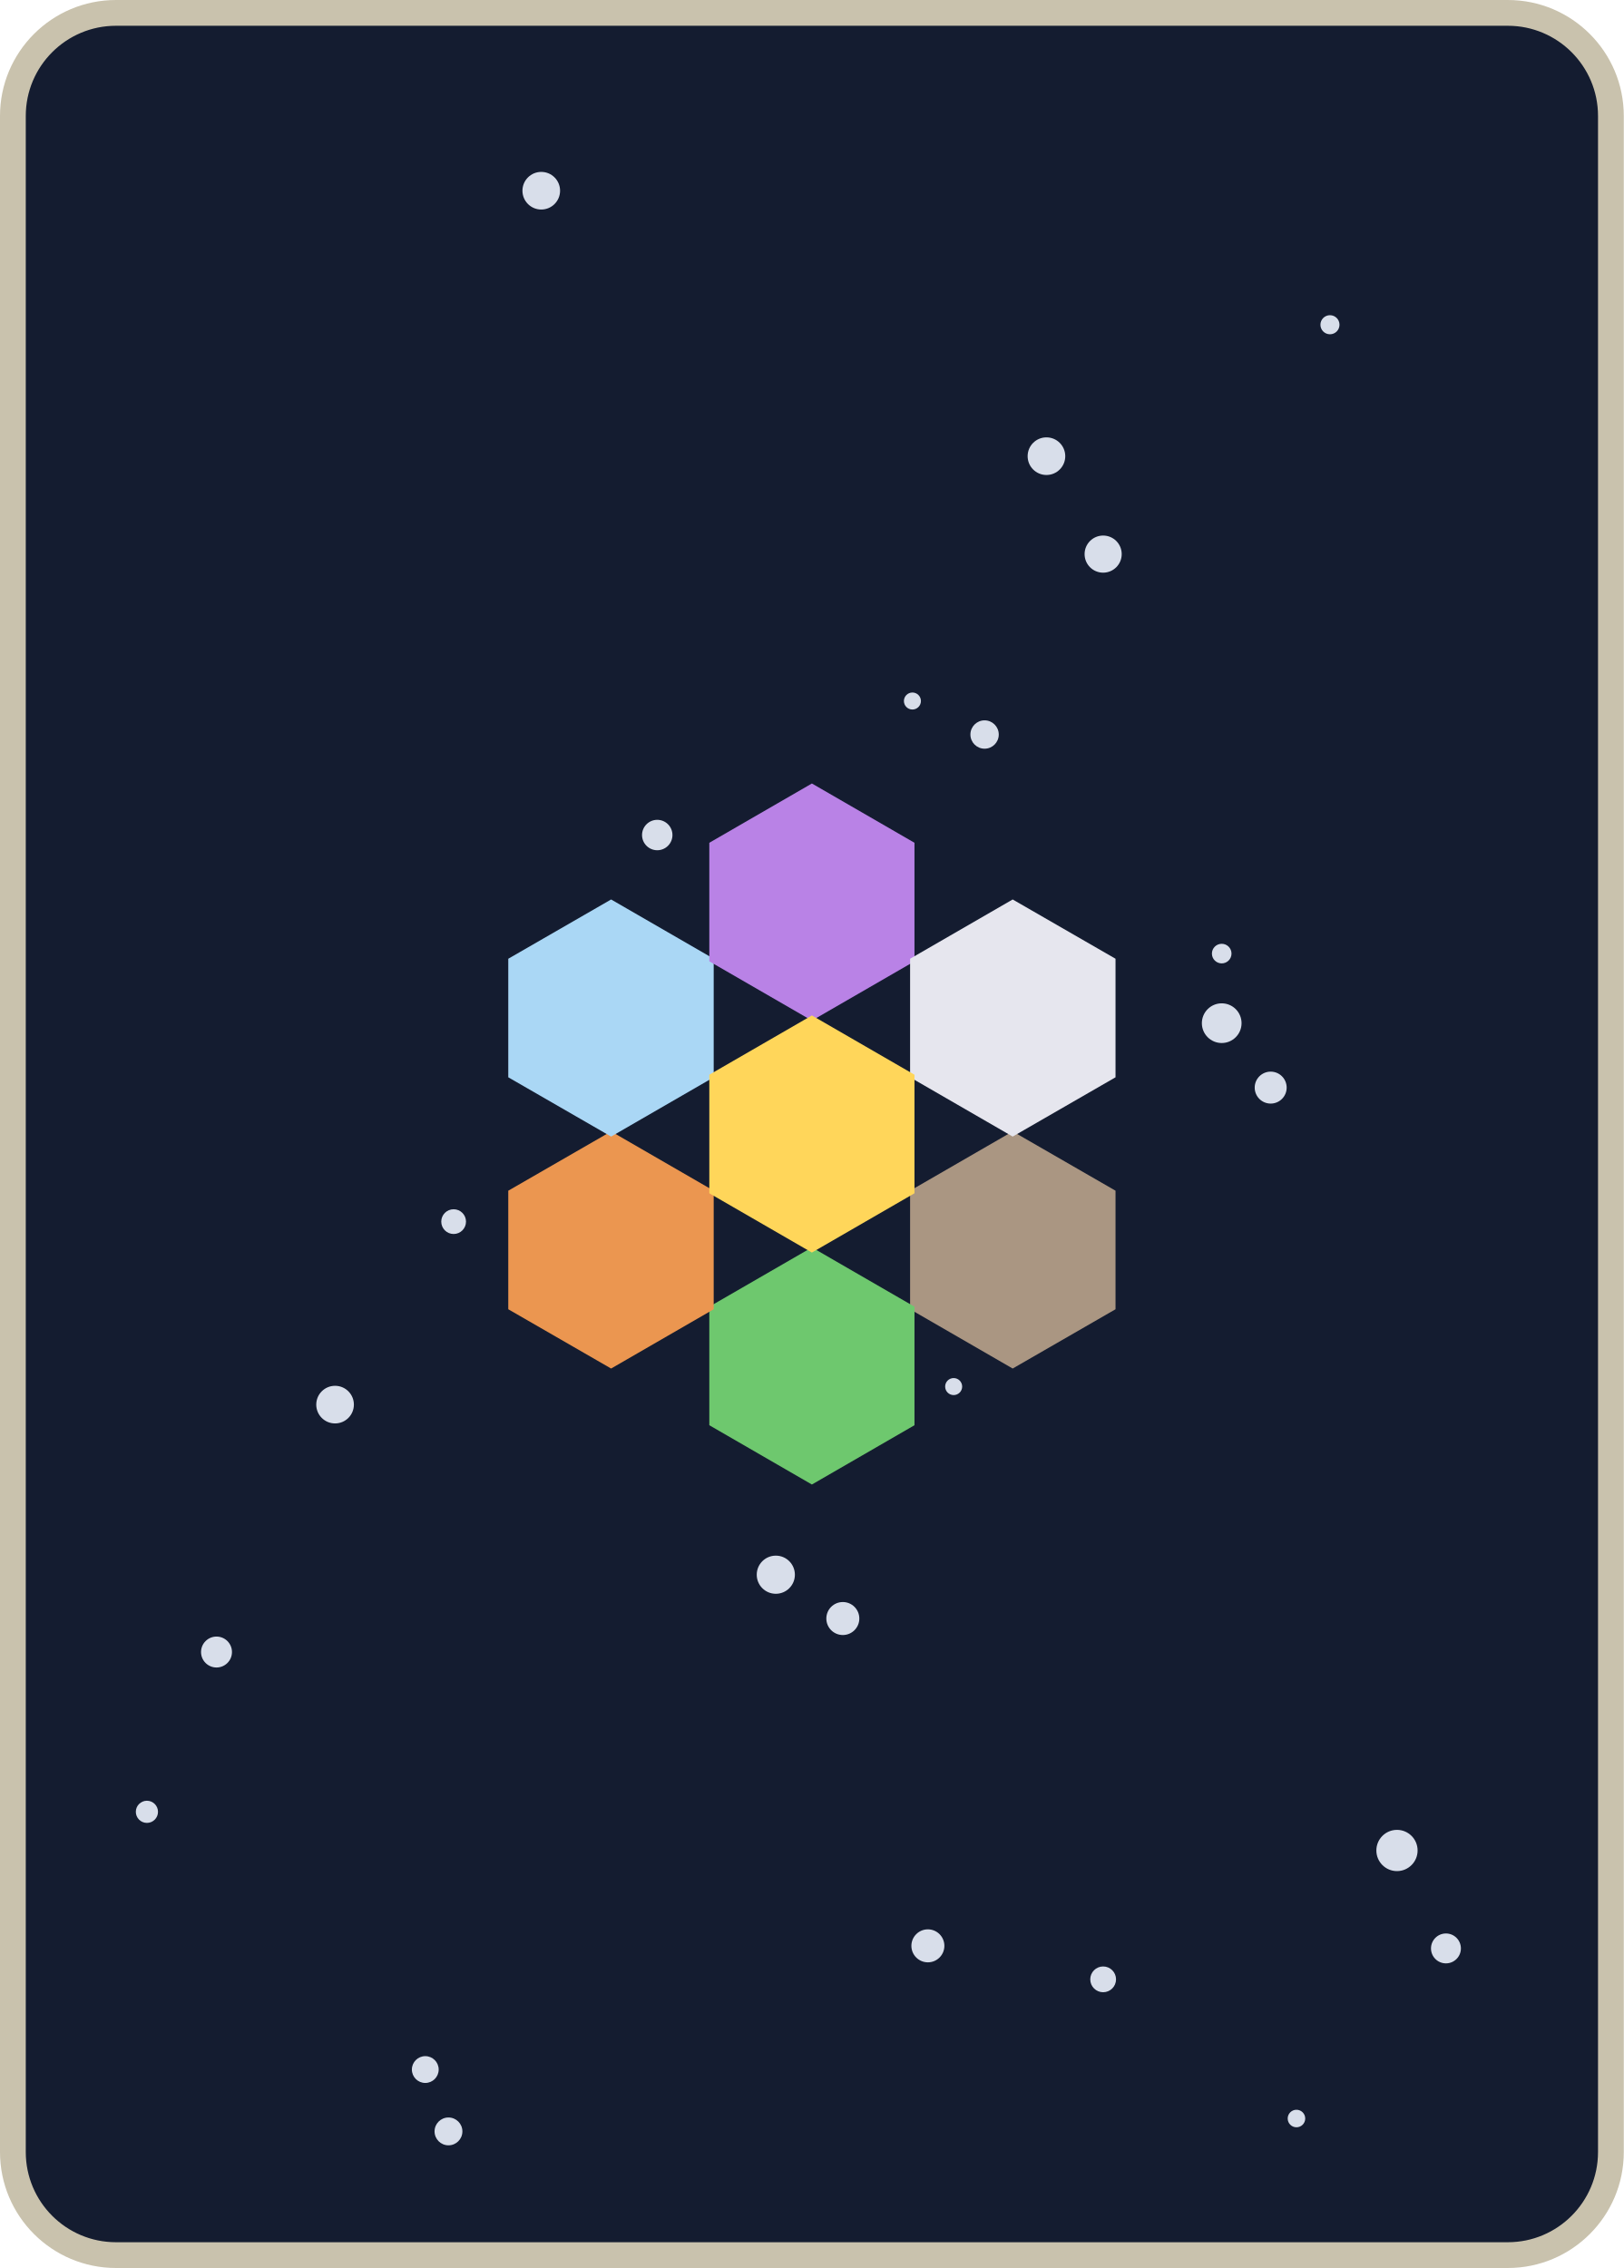
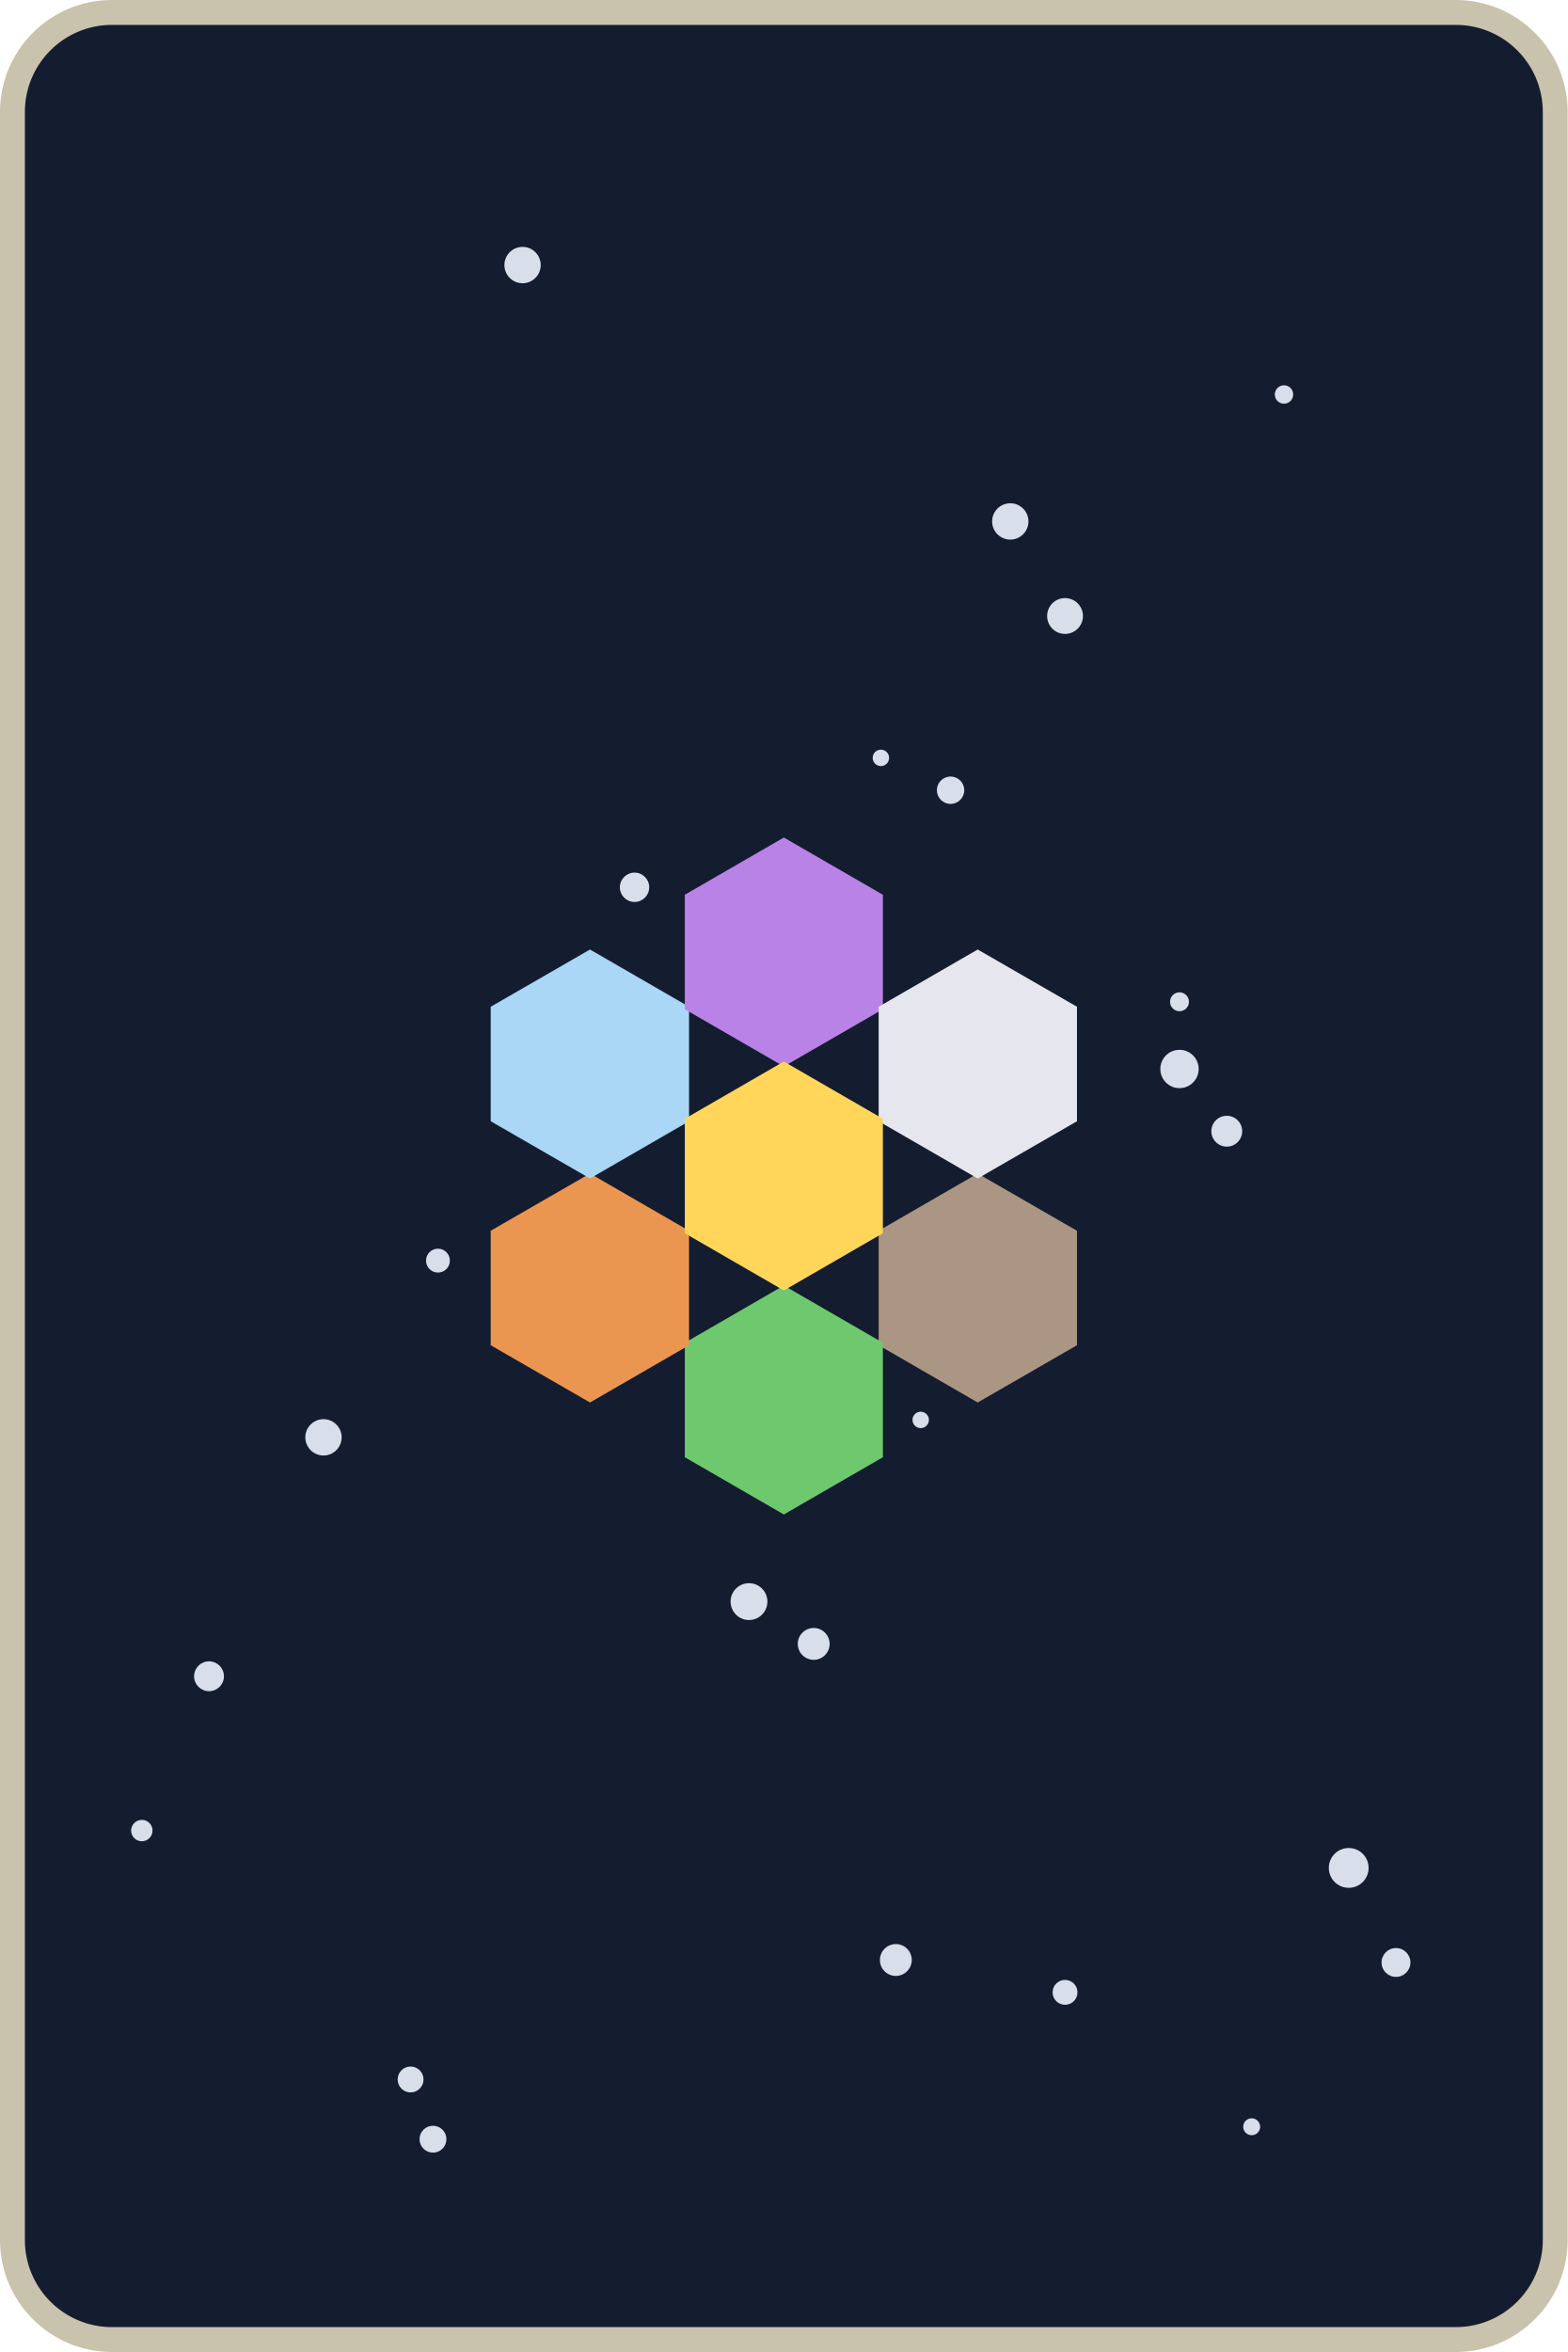
- <svg xmlns="http://www.w3.org/2000/svg" viewBox="0 0 63 88">
-   <rect x="0.5" y="0.5" width="62" height="87" rx="4" fill="#141c30" stroke="#c9c2ad" />
-   <circle cx="17.6" cy="47.4" r="0.48" fill="#d8deea" />
-   <circle cx="37.0" cy="53.8" r="0.33" fill="#d8deea" />
-   <circle cx="5.7" cy="70.3" r="0.43" fill="#d8deea" />
-   <circle cx="17.4" cy="82.7" r="0.54" fill="#d8deea" />
-   <circle cx="49.3" cy="42.2" r="0.62" fill="#d8deea" />
-   <circle cx="13.0" cy="54.5" r="0.73" fill="#d8deea" />
-   <circle cx="32.7" cy="62.8" r="0.64" fill="#d8deea" />
-   <circle cx="8.4" cy="64.1" r="0.60" fill="#d8deea" />
-   <circle cx="21.0" cy="7.4" r="0.73" fill="#d8deea" />
-   <circle cx="30.1" cy="61.1" r="0.74" fill="#d8deea" />
-   <circle cx="42.8" cy="76.8" r="0.50" fill="#d8deea" />
-   <circle cx="47.4" cy="39.7" r="0.77" fill="#d8deea" />
-   <circle cx="51.6" cy="12.6" r="0.37" fill="#d8deea" />
-   <circle cx="16.5" cy="80.3" r="0.52" fill="#d8deea" />
-   <circle cx="38.2" cy="28.5" r="0.55" fill="#d8deea" />
-   <circle cx="25.5" cy="32.4" r="0.59" fill="#d8deea" />
-   <circle cx="36.0" cy="75.5" r="0.64" fill="#d8deea" />
-   <circle cx="54.2" cy="71.8" r="0.80" fill="#d8deea" />
-   <circle cx="40.6" cy="17.7" r="0.73" fill="#d8deea" />
-   <circle cx="56.1" cy="75.6" r="0.58" fill="#d8deea" />
-   <circle cx="42.8" cy="21.5" r="0.72" fill="#d8deea" />
-   <circle cx="35.4" cy="27.2" r="0.33" fill="#d8deea" />
-   <circle cx="50.3" cy="82.2" r="0.34" fill="#d8deea" />
-   <circle cx="47.4" cy="37.0" r="0.38" fill="#d8deea" />
-   <polygon points="43.28,50.80 39.29,53.10 35.31,50.80 35.31,46.20 39.29,43.90 43.28,46.20" fill="#aa9682" />
-   <polygon points="35.48,55.30 31.50,57.60 27.52,55.30 27.52,50.70 31.50,48.40 35.48,50.70" fill="#6ec86e" />
-   <polygon points="27.69,50.80 23.71,53.10 19.72,50.80 19.72,46.20 23.71,43.90 27.69,46.20" fill="#eb9650" />
-   <polygon points="27.69,41.80 23.71,44.10 19.72,41.80 19.72,37.20 23.71,34.90 27.69,37.20" fill="#aad7f5" />
-   <polygon points="35.48,37.30 31.50,39.60 27.52,37.30 27.52,32.70 31.50,30.40 35.48,32.70" fill="#b982e6" />
-   <polygon points="43.28,41.80 39.29,44.10 35.31,41.80 35.31,37.20 39.29,34.90 43.28,37.20" fill="#e6e6ee" />
-   <polygon points="35.48,46.30 31.50,48.60 27.52,46.30 27.52,41.70 31.50,39.40 35.48,41.70" fill="#ffd65a" />
+ <svg xmlns="http://www.w3.org/2000/svg" viewBox="0 0 63 94.5">
+   <rect x="0.5" y="0.5" width="62" height="93.5" rx="4" fill="#141c30" stroke="#c9c2ad" />
+   <g transform="translate(0 3.25)">
+     <circle cx="17.6" cy="47.4" r="0.48" fill="#d8deea" />
+     <circle cx="37.0" cy="53.8" r="0.33" fill="#d8deea" />
+     <circle cx="5.7" cy="70.3" r="0.43" fill="#d8deea" />
+     <circle cx="17.4" cy="82.7" r="0.54" fill="#d8deea" />
+     <circle cx="49.3" cy="42.2" r="0.62" fill="#d8deea" />
+     <circle cx="13.0" cy="54.5" r="0.73" fill="#d8deea" />
+     <circle cx="32.7" cy="62.8" r="0.64" fill="#d8deea" />
+     <circle cx="8.4" cy="64.1" r="0.60" fill="#d8deea" />
+     <circle cx="21.0" cy="7.4" r="0.73" fill="#d8deea" />
+     <circle cx="30.1" cy="61.1" r="0.74" fill="#d8deea" />
+     <circle cx="42.8" cy="76.8" r="0.50" fill="#d8deea" />
+     <circle cx="47.4" cy="39.7" r="0.77" fill="#d8deea" />
+     <circle cx="51.6" cy="12.6" r="0.37" fill="#d8deea" />
+     <circle cx="16.5" cy="80.3" r="0.52" fill="#d8deea" />
+     <circle cx="38.2" cy="28.5" r="0.55" fill="#d8deea" />
+     <circle cx="25.5" cy="32.4" r="0.59" fill="#d8deea" />
+     <circle cx="36.0" cy="75.5" r="0.64" fill="#d8deea" />
+     <circle cx="54.2" cy="71.8" r="0.80" fill="#d8deea" />
+     <circle cx="40.6" cy="17.7" r="0.73" fill="#d8deea" />
+     <circle cx="56.1" cy="75.6" r="0.58" fill="#d8deea" />
+     <circle cx="42.8" cy="21.5" r="0.72" fill="#d8deea" />
+     <circle cx="35.4" cy="27.2" r="0.33" fill="#d8deea" />
+     <circle cx="50.3" cy="82.2" r="0.34" fill="#d8deea" />
+     <circle cx="47.4" cy="37.0" r="0.38" fill="#d8deea" />
+     <polygon points="43.28,50.80 39.29,53.10 35.31,50.80 35.31,46.20 39.29,43.90 43.28,46.20" fill="#aa9682" />
+     <polygon points="35.48,55.30 31.50,57.60 27.52,55.30 27.52,50.70 31.50,48.40 35.48,50.70" fill="#6ec86e" />
+     <polygon points="27.69,50.80 23.71,53.10 19.72,50.80 19.72,46.20 23.71,43.90 27.69,46.20" fill="#eb9650" />
+     <polygon points="27.69,41.80 23.71,44.10 19.72,41.80 19.72,37.20 23.71,34.90 27.69,37.20" fill="#aad7f5" />
+     <polygon points="35.48,37.30 31.50,39.60 27.52,37.30 27.52,32.70 31.50,30.40 35.48,32.70" fill="#b982e6" />
+     <polygon points="43.28,41.80 39.29,44.10 35.31,41.80 35.31,37.20 39.29,34.90 43.28,37.20" fill="#e6e6ee" />
+     <polygon points="35.48,46.30 31.50,48.60 27.52,46.30 27.52,41.70 31.50,39.40 35.48,41.70" fill="#ffd65a" />
+   </g>
</svg>
